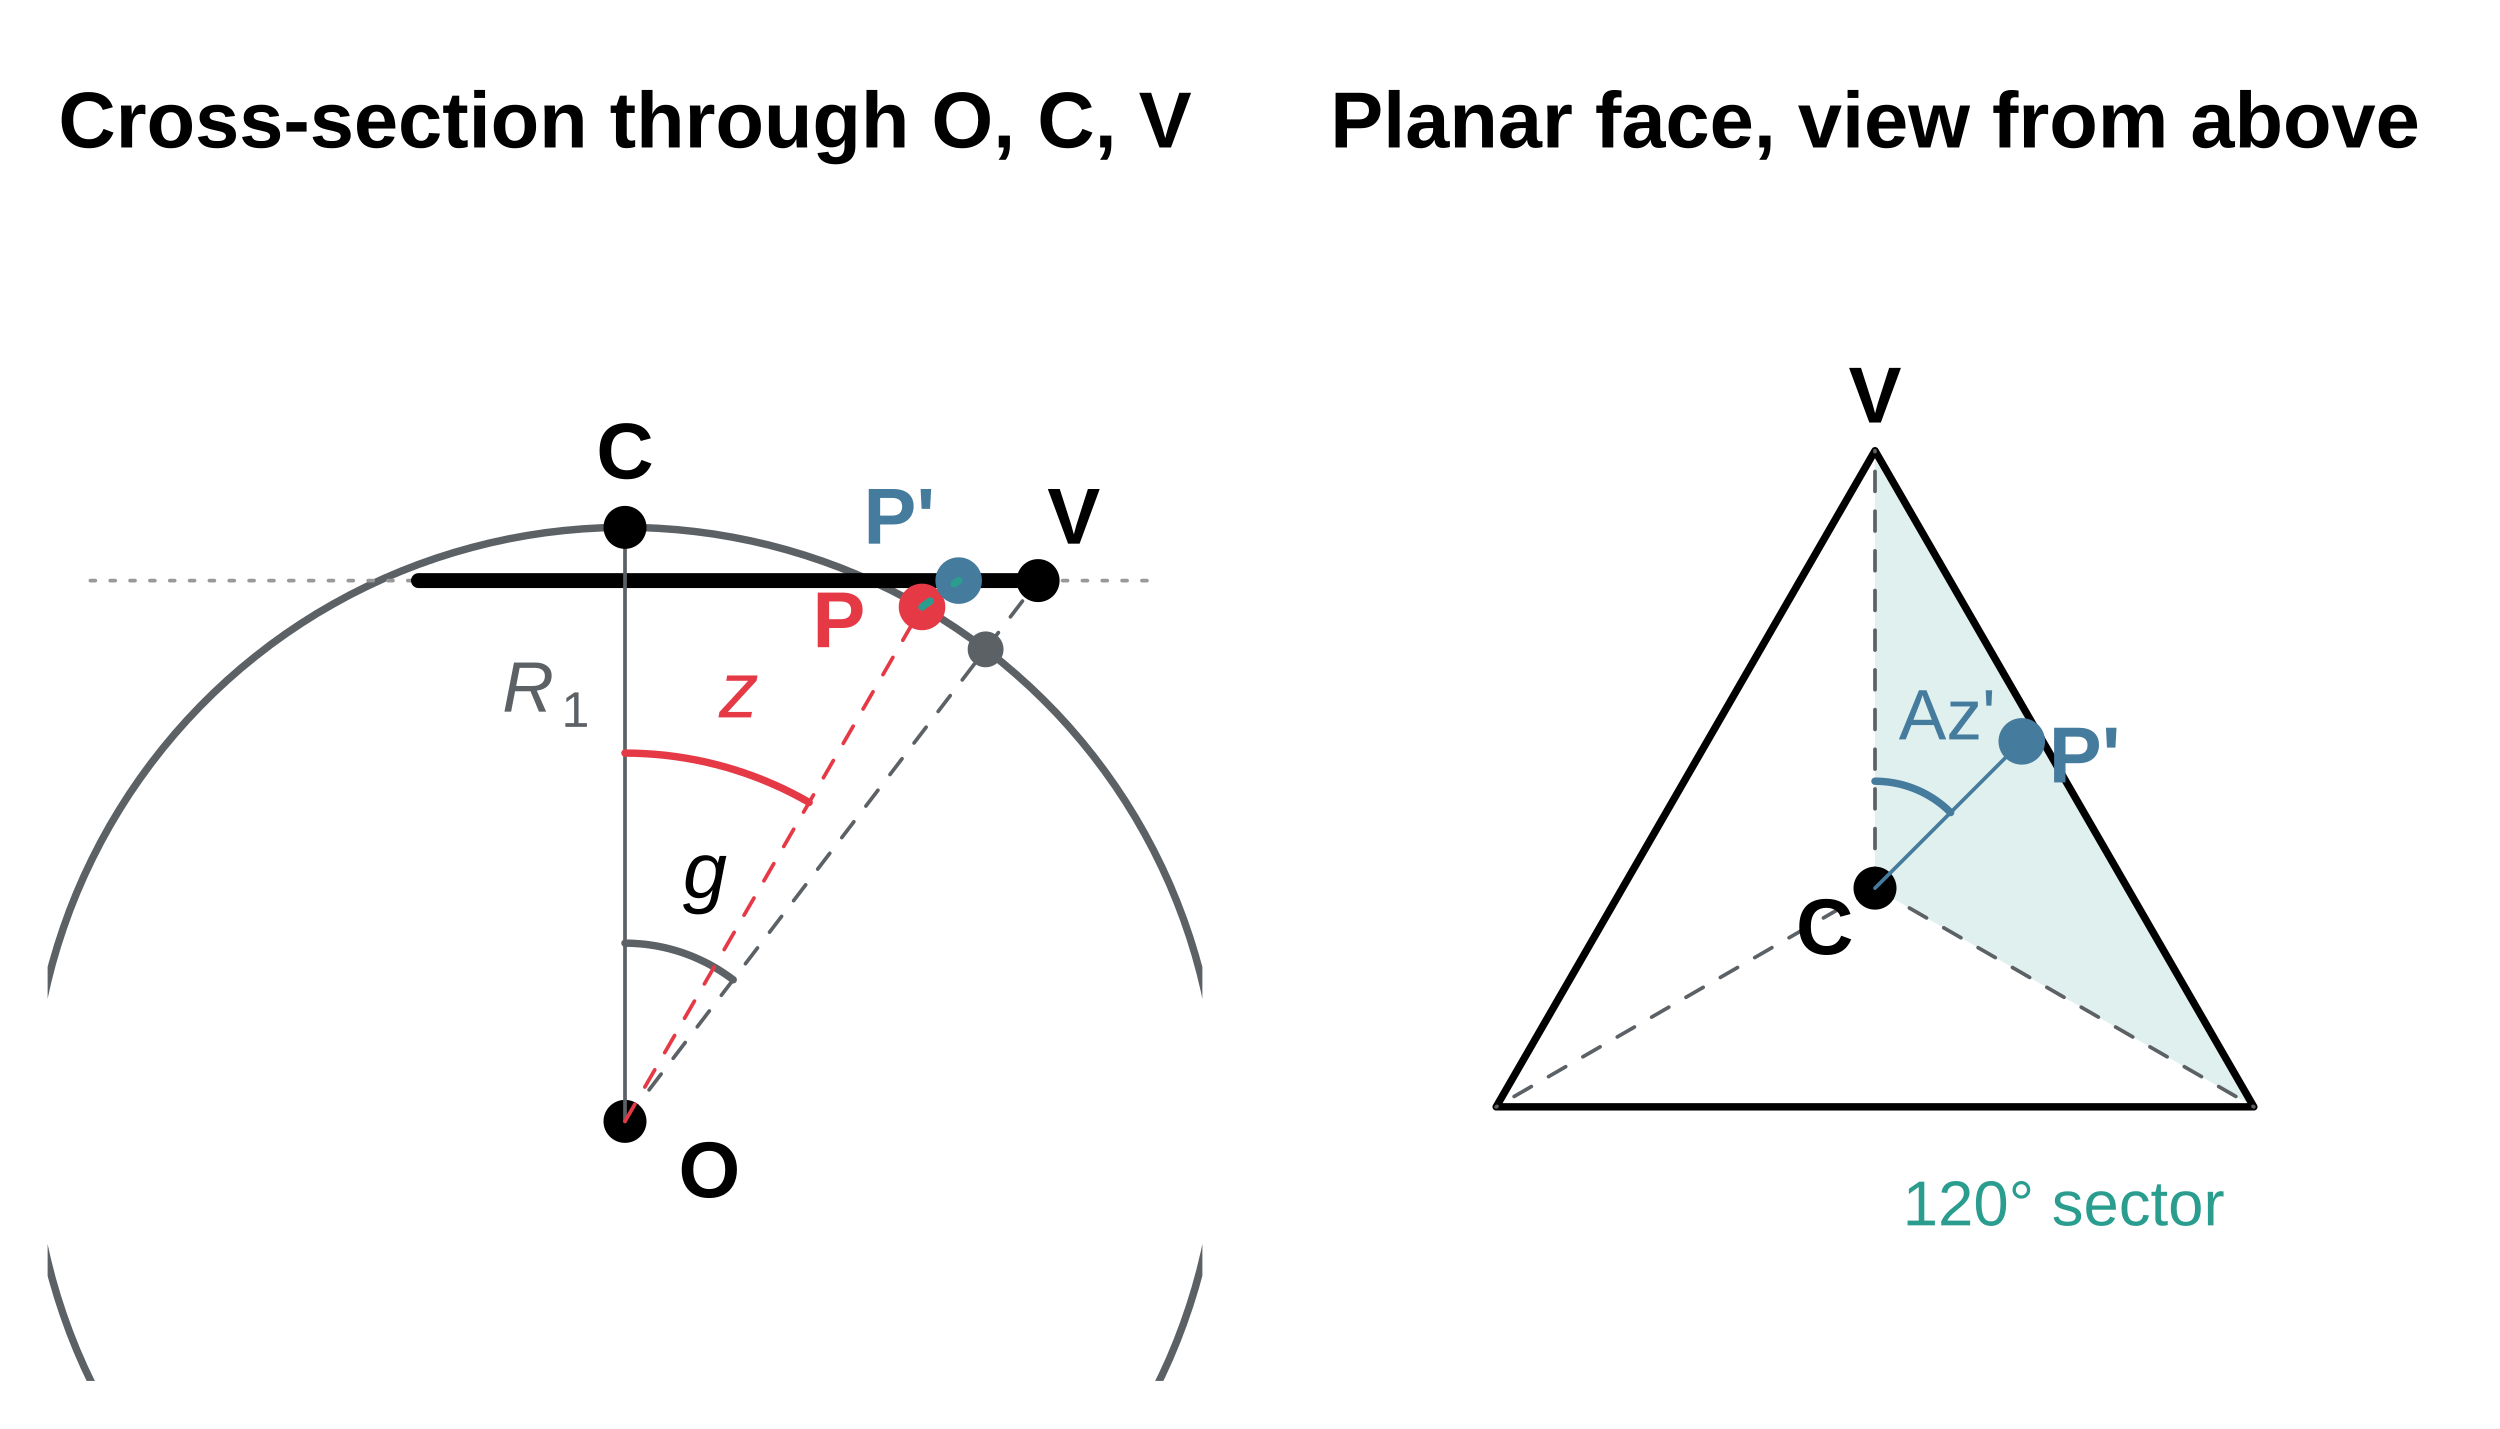
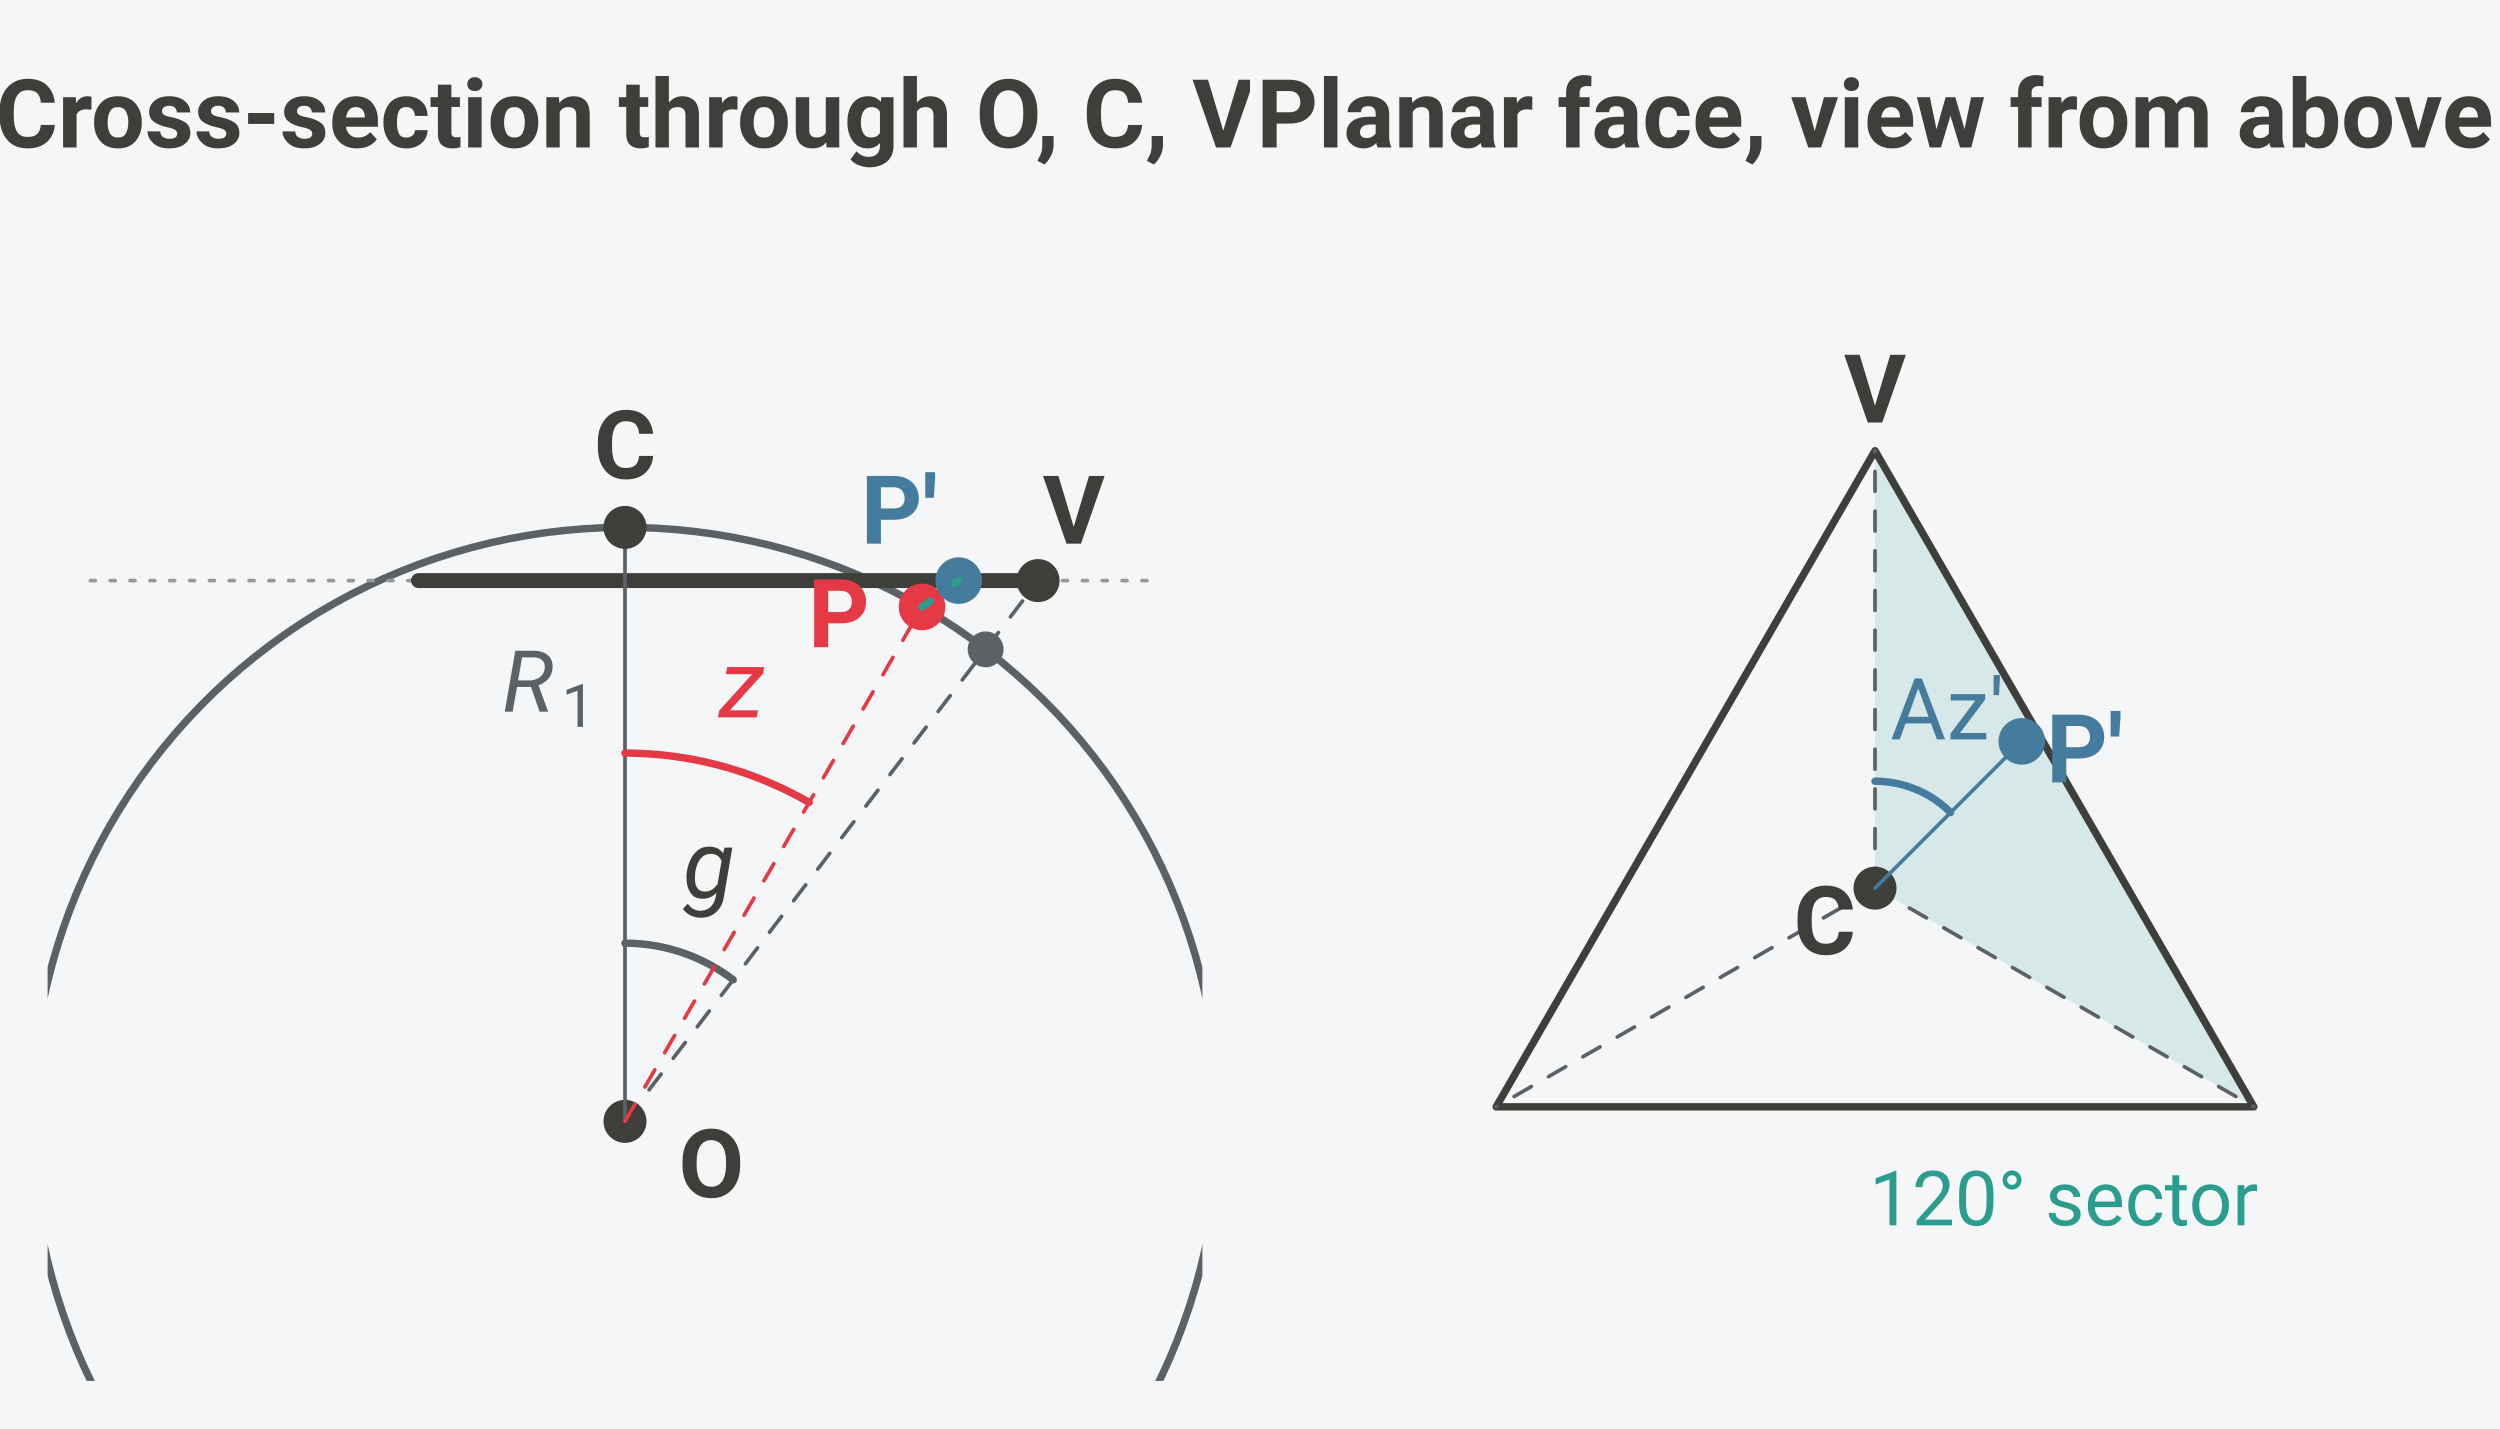
<svg xmlns="http://www.w3.org/2000/svg" width="504.00pt" height="288.00pt" viewBox="0 0 504.00 288.00">
  <g class="svglite">
    <defs>
      <style type="text/css">
-     .svglite line, .svglite polyline, .svglite polygon, .svglite path, .svglite rect, .svglite circle {
+     /* theme-aware-processed */
+     .svglite line, .svglite polyline, .svglite polygon, .svglite path, .svglite circle {
      fill: none;
-       stroke: #000000;
+       stroke: #3E3F3A;
+       stroke-linecap: round;
+       stroke-linejoin: round;
+       stroke-miterlimit: 10.00;
+     }
+     .svglite &gt; g &gt; rect {
+       fill: none;
+       stroke: #3E3F3A;
      stroke-linecap: round;
      stroke-linejoin: round;
      stroke-miterlimit: 10.00;
    }
    .svglite text {
      white-space: pre;
+       fill: #3E3F3A;
    }
    .svglite g.glyphgroup path {
      fill: inherit;
      stroke: none;
    }
  </style>
    </defs>
-     <rect width="100%" height="100%" style="stroke: none; fill: #FFFFFF;" />
+     <rect class="svg-bg" width="100%" height="100%" style="stroke: none; fill: #F5F6F8;" />
    <defs>
      <clipPath id="cpMC4wMHw1MDQuMDB8MC4wMHwyODguMDA=">
        <rect x="0.00" y="0.00" width="504.00" height="288.00" />
      </clipPath>
    </defs>
    <g clip-path="url(#cpMC4wMHw1MDQuMDB8MC4wMHwyODguMDA=)">
</g>
    <defs>
      <clipPath id="cpMC4wMHwyNTIuMDB8MC4wMHwyODguMDA=">
        <rect x="0.00" y="0.00" width="252.00" height="288.00" />
      </clipPath>
    </defs>
    <g clip-path="url(#cpMC4wMHwyNTIuMDB8MC4wMHwyODguMDA=)">
-       <text x="126.00" y="29.73" text-anchor="middle" style="font-size: 16.00px; font-weight: bold; font-family: &quot;Arial&quot;;" textLength="228.66px" lengthAdjust="spacingAndGlyphs">Cross-section through O, C, V</text>
+       <text x="126.00" y="29.73" text-anchor="middle" style="font-size: 1.6em; font-weight: bold; font-family: &quot;Roboto&quot;, -apple-system, BlinkMacSystemFont, &quot;Segoe UI&quot;, system-ui, sans-serif;">Cross-section through O, C, V</text>
    </g>
    <defs>
      <clipPath id="cpOS42MHwyNDIuNDB8NDguMDB8Mjc4LjQw">
        <rect x="9.60" y="48.00" width="232.80" height="230.40" />
      </clipPath>
    </defs>
    <g clip-path="url(#cpOS42MHwyNDIuNDB8NDguMDB8Mjc4LjQw)">
      <polyline points="245.75,226.07 245.69,222.29 245.51,218.51 245.22,214.74 244.80,210.99 244.26,207.24 243.61,203.52 242.84,199.82 241.95,196.14 240.95,192.50 239.83,188.88 238.60,185.31 237.26,181.78 235.81,178.29 234.24,174.84 232.57,171.45 230.79,168.11 228.91,164.83 226.93,161.62 224.84,158.46 222.66,155.38 220.38,152.36 218.01,149.42 215.54,146.55 212.99,143.76 210.34,141.06 207.62,138.44 204.81,135.91 201.92,133.46 198.96,131.11 195.93,128.86 192.83,126.70 189.66,124.64 186.42,122.68 183.13,120.82 179.78,119.07 176.37,117.43 172.92,115.89 169.42,114.46 165.87,113.15 162.29,111.95 158.67,110.86 155.01,109.88 151.33,109.03 147.62,108.29 143.89,107.66 140.15,107.16 136.38,106.77 132.61,106.50 128.84,106.35 125.05,106.32 121.27,106.41 117.50,106.62 113.73,106.95 109.98,107.39 106.24,107.96 102.52,108.64 98.83,109.44 95.16,110.36 91.52,111.39 87.92,112.53 84.35,113.79 80.83,115.16 77.35,116.64 73.92,118.24 70.54,119.93 67.22,121.74 63.95,123.64 60.75,125.65 57.61,127.76 54.54,129.97 51.55,132.28 48.62,134.67 45.78,137.16 43.01,139.74 40.33,142.40 37.73,145.15 35.22,147.97 32.80,150.88 30.47,153.86 28.24,156.91 26.10,160.03 24.07,163.22 22.13,166.47 20.30,169.78 18.58,173.14 16.96,176.56 15.45,180.02 14.05,183.54 12.77,187.09 11.59,190.69 10.53,194.32 9.59,197.98 8.76,201.67 8.05,205.38 7.45,209.11 6.98,212.86 6.62,216.63 6.38,220.40 6.26,224.18 6.26,227.96 6.38,231.74 6.62,235.51 6.98,239.28 7.45,243.03 8.05,246.76 8.76,250.48 9.59,254.16 10.53,257.82 11.59,261.45 12.77,265.05 14.05,268.60 15.45,272.12 16.96,275.58 18.58,279.00 20.30,282.37 22.13,285.67 24.07,288.92 26.10,292.11 28.24,295.23 30.47,298.28 32.80,301.26 35.22,304.17 37.73,306.99 40.33,309.74 43.01,312.40 45.78,314.98 48.62,317.47 51.55,319.87 54.54,322.17 57.61,324.38 60.75,326.49 63.95,328.50 67.22,330.40 70.54,332.21 73.92,333.91 77.35,335.50 80.83,336.98 84.35,338.35 87.92,339.61 91.52,340.75 95.16,341.78 98.83,342.70 102.52,343.50 106.24,344.18 109.98,344.75 113.73,345.19 117.50,345.52 121.27,345.73 125.05,345.82 128.84,345.79 132.61,345.64 136.38,345.37 140.15,344.99 143.89,344.48 147.62,343.86 151.33,343.11 155.01,342.26 158.67,341.28 162.29,340.19 165.87,338.99 169.42,337.68 172.92,336.25 176.37,334.71 179.78,333.07 183.13,331.32 186.42,329.46 189.66,327.50 192.83,325.44 195.93,323.28 198.96,321.03 201.92,318.68 204.81,316.24 207.62,313.70 210.34,311.08 212.99,308.38 215.54,305.59 218.01,302.72 220.38,299.78 222.66,296.77 224.84,293.68 226.93,290.52 228.91,287.31 230.79,284.03 232.57,280.69 234.24,277.30 235.81,273.86 237.26,270.37 238.60,266.83 239.83,263.26 240.95,259.64 241.95,256.00 242.84,252.32 243.61,248.62 244.26,244.90 244.80,241.15 245.22,237.40 245.51,233.63 245.69,229.85 245.75,226.07 " style="stroke-width: 1.50; stroke: #5C6166;" />
      <polyline points="18.22,117.05 233.78,117.05 " style="stroke-width: 0.75; stroke: #999999; stroke-dasharray: 1.00,3.00;" />
      <polyline points="84.36,117.05 209.28,117.05 " style="stroke-width: 3.00;" />
      <polyline points="126.00,226.07 209.28,117.05 " style="stroke-width: 0.75; stroke: #5C6166; stroke-dasharray: 4.00,4.00;" />
      <circle cx="198.70" cy="130.91" r="3.24" style="stroke-width: 0.75; stroke: #5C6166; fill: #5C6166;" />
-       <circle cx="209.28" cy="117.05" r="3.96" style="stroke-width: 0.75; fill: #000000;" />
-       <text x="216.47" y="109.60" text-anchor="middle" style="font-size: 16.00px; font-weight: bold; font-family: &quot;Arial&quot;;" textLength="10.67px" lengthAdjust="spacingAndGlyphs">V</text>
-       <circle cx="126.00" cy="226.07" r="3.96" style="stroke-width: 0.75; fill: #000000;" />
-       <text x="136.78" y="241.37" style="font-size: 16.00px; font-weight: bold; font-family: &quot;Arial&quot;;" textLength="12.45px" lengthAdjust="spacingAndGlyphs">O</text>
+       <circle class="theme-fill-fg" cx="209.28" cy="117.05" r="3.96" style="stroke-width: 0.75; fill: #3E3F3A;" />
+       <text x="216.47" y="109.60" text-anchor="middle" style="font-size: 1.6em; font-weight: bold; font-family: &quot;Roboto&quot;, -apple-system, BlinkMacSystemFont, &quot;Segoe UI&quot;, system-ui, sans-serif;">V</text>
+       <circle class="theme-fill-fg" cx="126.00" cy="226.07" r="3.96" style="stroke-width: 0.75; fill: #3E3F3A;" />
+       <text x="136.78" y="241.37" style="font-size: 1.6em; font-weight: bold; font-family: &quot;Roboto&quot;, -apple-system, BlinkMacSystemFont, &quot;Segoe UI&quot;, system-ui, sans-serif;">O</text>
      <polyline points="126.00,226.07 126.00,106.32 " style="stroke-width: 0.75; stroke: #5C6166;" />
-       <circle cx="126.00" cy="106.32" r="3.96" style="stroke-width: 0.75; fill: #000000;" />
-       <text x="126.00" y="96.47" text-anchor="middle" style="font-size: 16.00px; font-weight: bold; font-family: &quot;Arial&quot;;" textLength="11.56px" lengthAdjust="spacingAndGlyphs">C</text>
-       <text x="101.26" y="143.47" style="font-size: 14.40px; font-style: italic;fill: #5C6166; font-family: &quot;Arial&quot;;" textLength="10.39px" lengthAdjust="spacingAndGlyphs">R</text>
-       <text x="113.21" y="146.53" style="font-size: 10.08px;fill: #5C6166; font-family: &quot;Arial&quot;;" textLength="5.61px" lengthAdjust="spacingAndGlyphs">1</text>
+       <circle class="theme-fill-fg" cx="126.00" cy="106.32" r="3.96" style="stroke-width: 0.75; fill: #3E3F3A;" />
+       <text x="126.00" y="96.47" text-anchor="middle" style="font-size: 1.6em; font-weight: bold; font-family: &quot;Roboto&quot;, -apple-system, BlinkMacSystemFont, &quot;Segoe UI&quot;, system-ui, sans-serif;">C</text>
+       <text x="101.26" y="143.47" style="font-size: 1.44em; font-style: italic;fill: #5C6166; font-family: &quot;Roboto&quot;, -apple-system, BlinkMacSystemFont, &quot;Segoe UI&quot;, system-ui, sans-serif;">R</text>
+       <text x="113.21" y="146.53" style="font-size: 1.008em;fill: #5C6166; font-family: &quot;Roboto&quot;, -apple-system, BlinkMacSystemFont, &quot;Segoe UI&quot;, system-ui, sans-serif;">1</text>
      <polyline points="126.00,190.14 126.81,190.15 127.62,190.18 128.42,190.23 129.23,190.29 130.03,190.37 130.83,190.47 131.63,190.59 132.43,190.72 133.22,190.88 134.01,191.05 134.80,191.24 135.58,191.45 136.36,191.67 137.13,191.91 137.89,192.17 138.65,192.45 139.41,192.74 140.15,193.05 140.89,193.38 141.62,193.72 142.35,194.08 143.06,194.45 143.77,194.85 144.47,195.25 145.16,195.68 145.83,196.12 146.50,196.57 147.16,197.04 147.81,197.52 " style="stroke-width: 1.50; stroke: #5C6166;" />
-       <text x="137.67" y="181.01" style="font-size: 16.00px; font-style: italic; font-family: &quot;Arial&quot;;" textLength="8.91px" lengthAdjust="spacingAndGlyphs">g</text>
+       <text x="137.67" y="181.01" style="font-size: 1.6em; font-style: italic; font-family: &quot;Roboto&quot;, -apple-system, BlinkMacSystemFont, &quot;Segoe UI&quot;, system-ui, sans-serif;">g</text>
      <polyline points="126.00,226.07 185.88,122.36 " style="stroke-width: 0.75; stroke: #E63946; stroke-dasharray: 4.00,4.00;" />
      <circle cx="185.88" cy="122.36" r="4.32" style="stroke-width: 0.75; stroke: #E63946; fill: #E63946;" />
-       <text x="169.11" y="130.48" text-anchor="middle" style="font-size: 16.00px; font-weight: bold;fill: #E63946; font-family: &quot;Arial&quot;;" textLength="10.67px" lengthAdjust="spacingAndGlyphs">P</text>
+       <text x="169.11" y="130.48" text-anchor="middle" style="font-size: 1.6em; font-weight: bold;fill: #E63946; font-family: &quot;Roboto&quot;, -apple-system, BlinkMacSystemFont, &quot;Segoe UI&quot;, system-ui, sans-serif;">P</text>
      <circle cx="193.27" cy="117.05" r="4.32" style="stroke-width: 0.75; stroke: #457B9D; fill: #457B9D;" />
-       <text x="181.30" y="109.60" text-anchor="middle" style="font-size: 16.00px; font-weight: bold;fill: #457B9D; font-family: &quot;Arial&quot;;" textLength="14.48px" lengthAdjust="spacingAndGlyphs">P'</text>
+       <text x="181.30" y="109.60" text-anchor="middle" style="font-size: 1.6em; font-weight: bold;fill: #457B9D; font-family: &quot;Roboto&quot;, -apple-system, BlinkMacSystemFont, &quot;Segoe UI&quot;, system-ui, sans-serif;">P'</text>
      <polyline points="185.88,122.36 193.27,117.05 " style="stroke-width: 1.50; stroke: #2A9D8F; stroke-dasharray: 2.00,6.00;" />
      <polyline points="126.00,151.82 128.05,151.85 130.09,151.94 132.13,152.08 134.17,152.27 136.20,152.53 138.22,152.84 140.23,153.20 142.24,153.62 144.23,154.10 146.20,154.62 148.16,155.21 150.11,155.85 152.03,156.54 153.94,157.28 155.82,158.08 157.69,158.92 159.52,159.82 161.34,160.77 163.12,161.77 " style="stroke-width: 1.50; stroke: #E63946;" />
-       <text x="144.94" y="144.62" style="font-size: 16.00px; font-style: italic;fill: #E63946; font-family: &quot;Arial&quot;;" textLength="8.00px" lengthAdjust="spacingAndGlyphs">z</text>
+       <text x="144.94" y="144.62" style="font-size: 1.6em; font-style: italic;fill: #E63946; font-family: &quot;Roboto&quot;, -apple-system, BlinkMacSystemFont, &quot;Segoe UI&quot;, system-ui, sans-serif;">z</text>
    </g>
    <defs>
      <clipPath id="cpMjYxLjYwfDQ5NC40MHw0OC4wMHwyNzguNDA=">
        <rect x="261.60" y="48.00" width="232.80" height="230.40" />
      </clipPath>
    </defs>
    <g clip-path="url(#cpMjYxLjYwfDQ5NC40MHw0OC4wMHwyNzguNDA=)">
</g>
    <defs>
      <clipPath id="cpMjUyLjAwfDUwNC4wMHwwLjAwfDI4OC4wMA==">
        <rect x="252.00" y="0.00" width="252.00" height="288.00" />
      </clipPath>
    </defs>
    <g clip-path="url(#cpMjUyLjAwfDUwNC4wMHwwLjAwfDI4OC4wMA==)">
-       <text x="378.00" y="29.73" text-anchor="middle" style="font-size: 16.00px; font-weight: bold; font-family: &quot;Arial&quot;;" textLength="219.84px" lengthAdjust="spacingAndGlyphs">Planar face, view from above</text>
+       <text x="378.00" y="29.73" text-anchor="middle" style="font-size: 1.6em; font-weight: bold; font-family: &quot;Roboto&quot;, -apple-system, BlinkMacSystemFont, &quot;Segoe UI&quot;, system-ui, sans-serif;">Planar face, view from above</text>
    </g>
    <g clip-path="url(#cpMjYxLjYwfDQ5NC40MHw0OC4wMHwyNzguNDA=)">
      <polygon points="378.00,179.05 378.00,90.87 454.37,223.14 " style="stroke-width: 0.75; stroke: none; fill: #2A9D8F; fill-opacity: 0.15;" />
      <polygon points="378.00,90.87 301.63,223.14 454.37,223.14 " style="stroke-width: 1.50;" />
      <polyline points="378.00,179.05 378.00,90.87 " style="stroke-width: 0.75; stroke: #5C6166; stroke-dasharray: 4.00,4.00;" />
      <polyline points="378.00,179.05 301.63,223.14 " style="stroke-width: 0.75; stroke: #5C6166; stroke-dasharray: 4.00,4.00;" />
      <polyline points="378.00,179.05 454.37,223.14 " style="stroke-width: 0.75; stroke: #5C6166; stroke-dasharray: 4.00,4.00;" />
-       <circle cx="378.00" cy="179.05" r="3.96" style="stroke-width: 0.75; fill: #000000;" />
-       <text x="367.86" y="192.38" text-anchor="middle" style="font-size: 16.00px; font-weight: bold; font-family: &quot;Arial&quot;;" textLength="11.56px" lengthAdjust="spacingAndGlyphs">C</text>
-       <text x="378.00" y="85.18" text-anchor="middle" style="font-size: 16.00px; font-weight: bold; font-family: &quot;Arial&quot;;" textLength="10.67px" lengthAdjust="spacingAndGlyphs">V</text>
+       <circle class="theme-fill-fg" cx="378.00" cy="179.05" r="3.96" style="stroke-width: 0.75; fill: #3E3F3A;" />
+       <text x="367.86" y="192.38" text-anchor="middle" style="font-size: 1.6em; font-weight: bold; font-family: &quot;Roboto&quot;, -apple-system, BlinkMacSystemFont, &quot;Segoe UI&quot;, system-ui, sans-serif;">C</text>
+       <text x="378.00" y="85.18" text-anchor="middle" style="font-size: 1.6em; font-weight: bold; font-family: &quot;Roboto&quot;, -apple-system, BlinkMacSystemFont, &quot;Segoe UI&quot;, system-ui, sans-serif;">V</text>
      <circle cx="407.59" cy="149.46" r="4.32" style="stroke-width: 0.75; stroke: #457B9D; fill: #457B9D;" />
-       <text x="420.27" y="157.73" text-anchor="middle" style="font-size: 16.00px; font-weight: bold;fill: #457B9D; font-family: &quot;Arial&quot;;" textLength="14.48px" lengthAdjust="spacingAndGlyphs">P'</text>
+       <text x="420.27" y="157.73" text-anchor="middle" style="font-size: 1.6em; font-weight: bold;fill: #457B9D; font-family: &quot;Roboto&quot;, -apple-system, BlinkMacSystemFont, &quot;Segoe UI&quot;, system-ui, sans-serif;">P'</text>
      <polyline points="378.00,179.05 407.59,149.46 " style="stroke-width: 0.75; stroke: #457B9D;" />
      <polyline points="378.00,157.49 378.89,157.51 379.78,157.57 380.67,157.66 381.55,157.79 382.42,157.95 383.29,158.15 384.15,158.39 385.00,158.66 385.84,158.97 386.66,159.31 387.47,159.68 388.26,160.09 389.03,160.53 389.79,161.00 390.53,161.51 391.24,162.04 391.93,162.60 392.60,163.19 393.24,163.81 " style="stroke-width: 1.50; stroke: #457B9D;" />
-       <text x="392.56" y="149.06" text-anchor="middle" style="font-size: 14.40px;fill: #457B9D; font-family: &quot;Arial&quot;;" textLength="19.55px" lengthAdjust="spacingAndGlyphs">Az'</text>
-       <text x="416.04" y="247.03" text-anchor="middle" style="font-size: 12.80px;fill: #2A9D8F; font-family: &quot;Arial&quot;;" textLength="64.88px" lengthAdjust="spacingAndGlyphs">120° sector</text>
+       <text x="392.56" y="149.06" text-anchor="middle" style="font-size: 1.44em;fill: #457B9D; font-family: &quot;Roboto&quot;, -apple-system, BlinkMacSystemFont, &quot;Segoe UI&quot;, system-ui, sans-serif;">Az'</text>
+       <text x="416.04" y="247.03" text-anchor="middle" style="font-size: 1.28em;fill: #2A9D8F; font-family: &quot;Roboto&quot;, -apple-system, BlinkMacSystemFont, &quot;Segoe UI&quot;, system-ui, sans-serif;">120° sector</text>
    </g>
  </g>
</svg>
